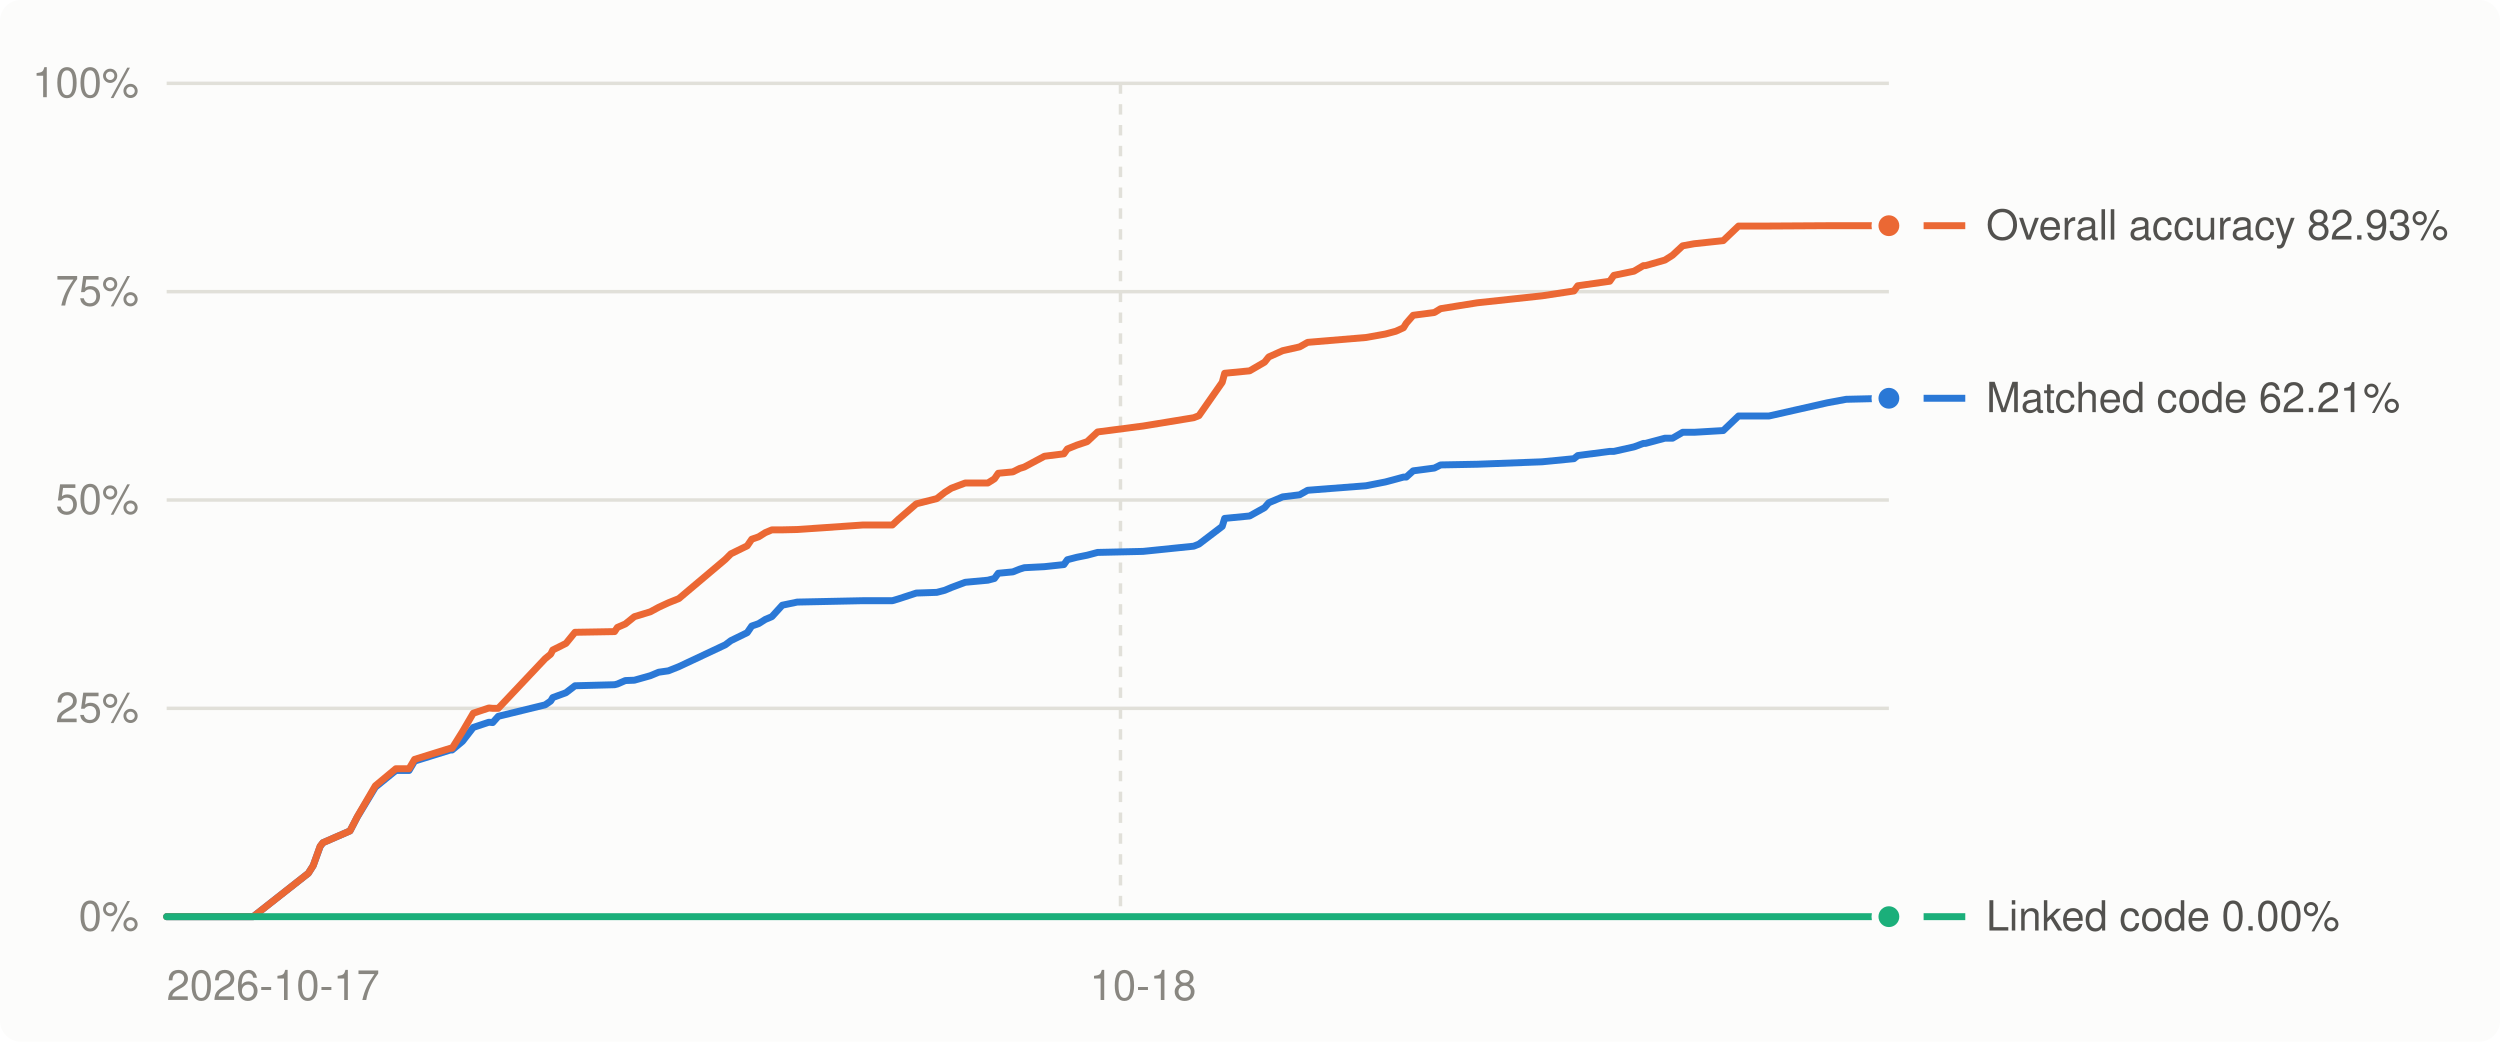
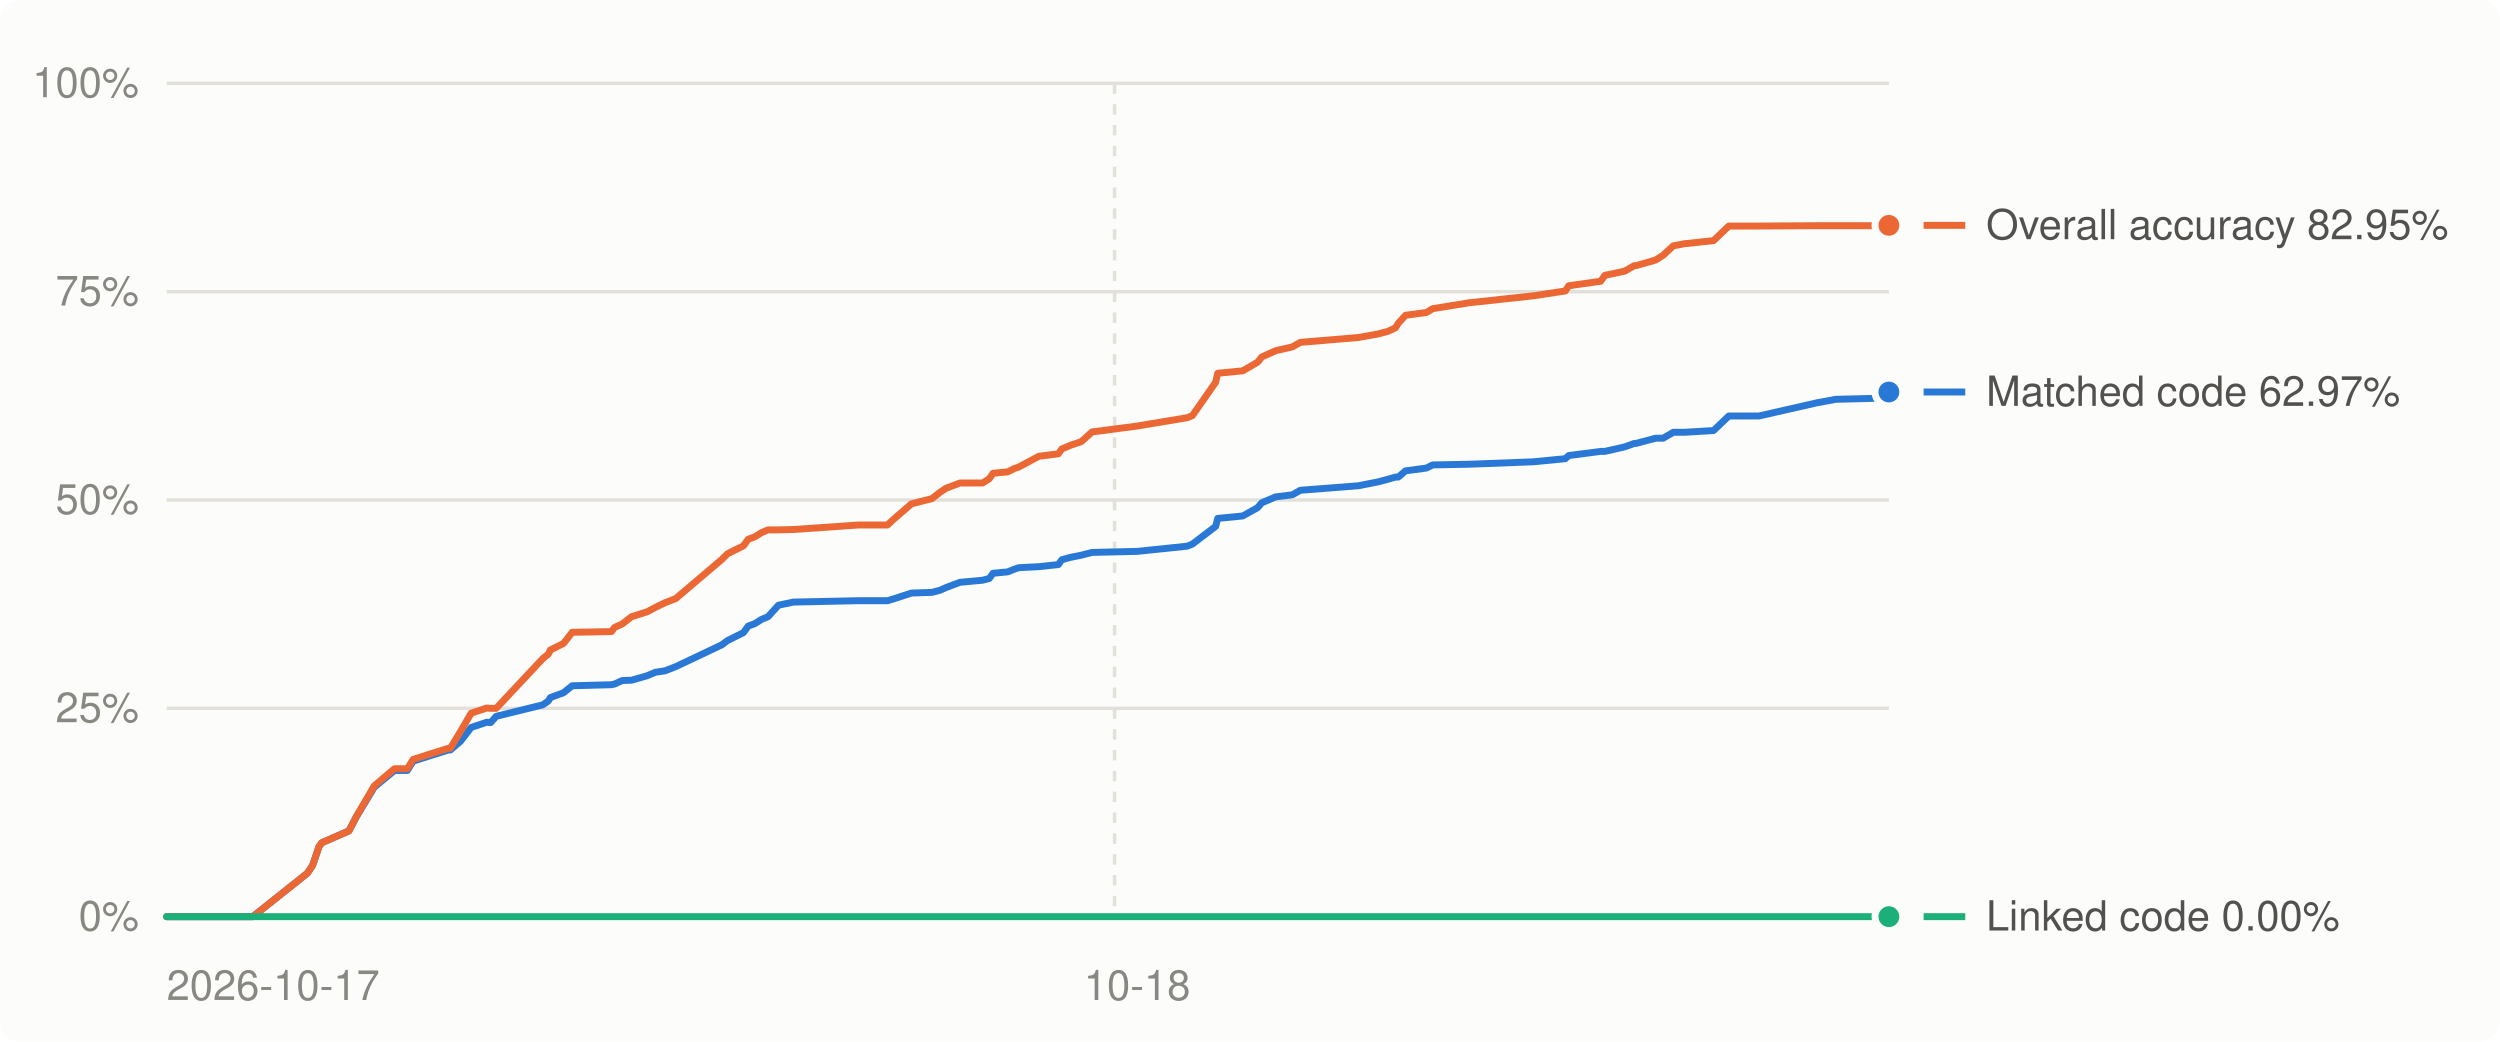
<svg xmlns="http://www.w3.org/2000/svg" viewBox="0 0 720 300" width="720" height="300" role="img" aria-label="Decompilation progress over time">
  <style>
.bg{fill:#fcfcfb}.grid{stroke:#e1e0d9}.muted{fill:#898781}.lbl{fill:#52514e}.ln0{stroke:#2a78d6}.dot0{fill:#2a78d6;stroke:#fcfcfb}.ln1{stroke:#eb6834}.dot1{fill:#eb6834;stroke:#fcfcfb}.ln2{stroke:#1baf7a}.dot2{fill:#1baf7a;stroke:#fcfcfb}
@media (prefers-color-scheme: dark){.bg{fill:#1a1a19}.grid{stroke:#2c2c2a}.muted{fill:#898781}.lbl{fill:#c3c2b7}.ln0{stroke:#3987e5}.dot0{fill:#3987e5;stroke:#1a1a19}.ln1{stroke:#d95926}.dot1{fill:#d95926;stroke:#1a1a19}.ln2{stroke:#199e70}.dot2{fill:#199e70;stroke:#1a1a19}}
text{font:12px -apple-system,BlinkMacSystemFont,'Segoe UI',Helvetica,Arial,sans-serif}
</style>
  <rect class="bg" width="720" height="300" rx="6" />
  <line x1="48" x2="544" y1="264.0" y2="264.0" class="grid" stroke-width="1" />
  <text x="40" y="268.0" class="muted" text-anchor="end">0%</text>
  <line x1="48" x2="544" y1="204.0" y2="204.0" class="grid" stroke-width="1" />
  <text x="40" y="208.0" class="muted" text-anchor="end">25%</text>
  <line x1="48" x2="544" y1="144.0" y2="144.0" class="grid" stroke-width="1" />
  <text x="40" y="148.0" class="muted" text-anchor="end">50%</text>
  <line x1="48" x2="544" y1="84.0" y2="84.0" class="grid" stroke-width="1" />
  <text x="40" y="88.0" class="muted" text-anchor="end">75%</text>
  <line x1="48" x2="544" y1="24.0" y2="24.0" class="grid" stroke-width="1" />
  <text x="40" y="28.0" class="muted" text-anchor="end">100%</text>
-   <line x1="322.7" x2="322.7" y1="24" y2="264" class="grid" stroke-width="1" stroke-dasharray="3 3" />
+   <line x1="321.0" x2="321.0" y1="24" y2="264" class="grid" stroke-width="1" stroke-dasharray="3 3" />
  <text class="muted" x="48.0" y="288" text-anchor="start">2026-10-17</text>
-   <text class="muted" x="329.2" y="288" text-anchor="middle">10-18</text>
-   <polyline points="48.0,264.0 72.9,264.0 88.8,251.5 90.2,249.3 92.2,243.8 93.0,242.7 100.8,239.3 102.9,235.3 108.1,226.7 114.0,221.9 117.8,221.9 119.4,219.2 129.7,216.0 130.2,216.0 133.2,213.5 136.3,209.5 140.8,208.0 141.9,208.1 143.5,206.3 157.0,203.0 158.6,201.9 159.2,200.9 163.0,199.5 165.6,197.5 177.0,197.2 177.8,197.0 180.1,196.0 182.7,195.9 187.3,194.6 189.7,193.6 192.5,193.2 195.5,192.0 208.9,185.7 210.5,184.5 215.2,182.2 216.5,180.3 218.5,179.6 220.4,178.4 222.3,177.6 225.3,174.3 229.6,173.4 248.5,173.0 257.0,173.0 258.7,172.5 263.9,170.8 269.8,170.6 272.1,170.0 274.0,169.2 278.0,167.7 284.5,167.1 286.4,166.6 287.5,165.1 291.7,164.7 293.7,163.9 295.0,163.5 300.8,163.2 306.4,162.6 307.4,161.2 310.1,160.5 313.1,159.9 316.1,159.1 329.2,158.8 343.8,157.3 345.3,156.7 352.0,151.6 352.7,149.3 359.9,148.6 364.2,146.2 365.4,144.8 369.4,143.1 374.3,142.5 376.6,141.2 393.4,139.9 399.0,138.8 402.0,138.0 404.2,137.4 405.0,137.4 407.0,135.6 413.1,134.8 414.9,133.9 425.5,133.7 444.1,133.0 453.3,132.1 454.4,131.2 463.6,130.0 464.8,130.0 470.6,128.7 473.3,127.7 473.9,127.7 479.5,126.2 481.7,126.2 484.6,124.5 487.9,124.5 496.3,124.0 500.7,119.8 509.5,119.8 526.3,116.0 531.7,115.0 544.0,114.7" fill="none" class="ln0" stroke-width="2" stroke-linejoin="round" stroke-linecap="round" />
-   <polyline points="48.0,264.0 72.9,264.0 88.8,251.5 90.2,249.3 92.2,243.7 93.0,242.7 100.8,239.3 102.9,235.2 108.1,226.3 114.0,221.4 117.8,221.4 119.4,218.7 129.7,215.5 130.2,215.5 133.2,210.7 136.3,205.4 140.8,203.9 141.9,204.0 143.5,204.0 157.0,189.7 158.6,188.4 159.2,187.2 163.0,185.3 165.6,182.1 177.0,181.9 177.8,180.7 180.1,179.7 182.7,177.6 187.3,176.2 189.7,174.9 192.5,173.6 195.5,172.4 208.9,161.1 210.5,159.5 215.2,157.2 216.5,155.3 218.5,154.6 220.4,153.4 222.3,152.6 225.3,152.6 229.6,152.5 248.5,151.2 257.0,151.2 258.7,149.6 263.9,145.1 269.8,143.6 272.1,141.8 274.0,140.6 278.0,139.1 284.5,139.1 286.4,137.9 287.5,136.3 291.7,135.9 293.7,134.9 295.0,134.5 300.8,131.4 306.4,130.7 307.4,129.3 310.1,128.2 313.1,127.2 316.1,124.4 329.2,122.7 343.8,120.3 345.3,119.7 352.0,110.1 352.7,107.5 359.9,106.8 364.2,104.3 365.4,102.8 369.4,101.0 374.3,99.9 376.6,98.6 393.4,97.2 399.0,96.2 402.0,95.4 404.2,94.4 405.0,93.1 407.0,90.8 413.1,90.0 414.9,88.9 425.5,87.2 444.1,85.2 453.3,83.8 454.4,82.3 463.6,81.0 464.8,79.3 470.6,78.1 473.3,76.5 473.9,76.5 479.5,74.9 481.7,73.5 484.6,70.8 487.9,70.2 496.3,69.3 500.7,65.1 509.5,65.1 526.3,65.0 531.7,65.0 544.0,65.0" fill="none" class="ln1" stroke-width="2" stroke-linejoin="round" stroke-linecap="round" />
-   <polyline points="48.0,264.0 72.9,264.0 88.8,264.0 90.2,264.0 92.2,264.0 93.0,264.0 100.8,264.0 102.9,264.0 108.1,264.0 114.0,264.0 117.8,264.0 119.4,264.0 129.7,264.0 130.2,264.0 133.2,264.0 136.3,264.0 140.8,264.0 141.9,264.0 143.5,264.0 157.0,264.0 158.6,264.0 159.2,264.0 163.0,264.0 165.6,264.0 177.0,264.0 177.8,264.0 180.1,264.0 182.7,264.0 187.3,264.0 189.7,264.0 192.5,264.0 195.5,264.0 208.9,264.0 210.5,264.0 215.2,264.0 216.5,264.0 218.5,264.0 220.4,264.0 222.3,264.0 225.3,264.0 229.6,264.0 248.5,264.0 257.0,264.0 258.7,264.0 263.9,264.0 269.8,264.0 272.1,264.0 274.0,264.0 278.0,264.0 284.5,264.0 286.4,264.0 287.5,264.0 291.7,264.0 293.7,264.0 295.0,264.0 300.8,264.0 306.4,264.0 307.4,264.0 310.1,264.0 313.1,264.0 316.1,264.0 329.2,264.0 343.8,264.0 345.3,264.0 352.0,264.0 352.7,264.0 359.9,264.0 364.2,264.0 365.4,264.0 369.4,264.0 374.3,264.0 376.6,264.0 393.4,264.0 399.0,264.0 402.0,264.0 404.2,264.0 405.0,264.0 407.0,264.0 413.1,264.0 414.9,264.0 425.5,264.0 444.1,264.0 453.3,264.0 454.4,264.0 463.6,264.0 464.8,264.0 470.6,264.0 473.3,264.0 473.9,264.0 479.5,264.0 481.7,264.0 484.6,264.0 487.9,264.0 496.3,264.0 500.7,264.0 509.5,264.0 526.3,264.0 531.7,264.0 544.0,264.0" fill="none" class="ln2" stroke-width="2" stroke-linejoin="round" stroke-linecap="round" />
-   <circle cx="544.0" cy="114.7" r="4" class="dot0" stroke-width="2" />
-   <circle cx="544.0" cy="65.0" r="4" class="dot1" stroke-width="2" />
+   <text class="muted" x="327.5" y="288" text-anchor="middle">10-18</text>
+   <polyline points="48.0,264.0 72.8,264.0 88.5,251.5 90.0,249.3 91.9,243.8 92.7,242.7 100.5,239.3 102.6,235.3 107.8,226.7 113.6,221.9 117.3,221.9 119.0,219.2 129.1,216.0 129.7,216.0 132.6,213.5 135.7,209.5 140.2,208.0 141.3,208.1 142.9,206.3 156.3,203.0 157.9,201.9 158.5,200.9 162.3,199.5 164.8,197.5 176.1,197.2 177.0,197.0 179.2,196.0 181.9,195.9 186.4,194.6 188.8,193.6 191.5,193.2 194.6,192.0 207.9,185.7 209.5,184.5 214.1,182.2 215.5,180.3 217.4,179.6 219.3,178.4 221.2,177.6 224.2,174.3 228.5,173.4 247.2,173.0 255.6,173.0 257.3,172.5 262.5,170.8 268.4,170.6 270.7,170.0 272.5,169.2 276.5,167.7 283.0,167.1 284.9,166.6 286.0,165.1 290.2,164.7 292.2,163.9 293.4,163.5 299.2,163.2 304.8,162.6 305.8,161.2 308.4,160.5 311.4,159.9 314.5,159.1 327.5,158.8 341.9,157.3 343.4,156.7 350.1,151.6 350.7,149.3 357.9,148.6 362.2,146.2 363.4,144.8 367.4,143.1 372.2,142.5 374.5,141.2 391.2,139.9 396.8,138.8 399.8,138.0 401.9,137.4 402.7,137.4 404.8,135.6 410.8,134.8 412.6,133.9 423.1,133.7 441.6,133.0 450.8,132.1 451.8,131.2 461.0,130.0 462.2,130.0 467.9,128.7 470.7,127.7 471.2,127.7 476.8,126.2 479.0,126.2 481.9,124.5 485.1,124.5 493.5,124.0 497.9,119.8 506.6,119.8 523.3,116.0 528.7,115.0 540.9,114.7 544.0,112.9" fill="none" class="ln0" stroke-width="2" stroke-linejoin="round" stroke-linecap="round" />
+   <polyline points="48.0,264.0 72.8,264.0 88.5,251.5 90.0,249.3 91.9,243.7 92.7,242.7 100.5,239.3 102.6,235.2 107.8,226.3 113.6,221.4 117.3,221.4 119.0,218.7 129.1,215.5 129.7,215.5 132.6,210.7 135.7,205.4 140.2,203.9 141.3,204.0 142.9,204.0 156.3,189.7 157.9,188.4 158.5,187.2 162.3,185.3 164.8,182.1 176.1,181.9 177.0,180.7 179.2,179.7 181.9,177.6 186.4,176.2 188.8,174.9 191.5,173.6 194.6,172.4 207.9,161.1 209.5,159.5 214.1,157.2 215.5,155.3 217.4,154.6 219.3,153.4 221.2,152.6 224.2,152.6 228.5,152.5 247.2,151.2 255.6,151.2 257.3,149.6 262.5,145.1 268.4,143.6 270.7,141.8 272.5,140.6 276.5,139.1 283.0,139.1 284.9,137.9 286.0,136.3 290.2,135.9 292.2,134.9 293.4,134.5 299.2,131.4 304.8,130.7 305.8,129.3 308.4,128.2 311.4,127.2 314.5,124.4 327.5,122.7 341.9,120.3 343.4,119.7 350.1,110.1 350.7,107.5 357.9,106.8 362.2,104.3 363.4,102.8 367.4,101.0 372.2,99.9 374.5,98.6 391.2,97.2 396.8,96.2 399.8,95.4 401.9,94.4 402.7,93.1 404.8,90.8 410.8,90.0 412.6,88.9 423.1,87.2 441.6,85.2 450.8,83.8 451.8,82.3 461.0,81.0 462.2,79.3 467.9,78.1 470.7,76.5 471.2,76.5 476.8,74.9 479.0,73.5 481.9,70.8 485.1,70.2 493.5,69.3 497.9,65.1 506.6,65.1 523.3,65.0 528.7,65.0 540.9,65.0 544.0,64.9" fill="none" class="ln1" stroke-width="2" stroke-linejoin="round" stroke-linecap="round" />
+   <polyline points="48.0,264.0 72.8,264.0 88.5,264.0 90.0,264.0 91.9,264.0 92.7,264.0 100.5,264.0 102.6,264.0 107.8,264.0 113.6,264.0 117.3,264.0 119.0,264.0 129.1,264.0 129.7,264.0 132.6,264.0 135.7,264.0 140.2,264.0 141.3,264.0 142.9,264.0 156.3,264.0 157.9,264.0 158.5,264.0 162.3,264.0 164.8,264.0 176.1,264.0 177.0,264.0 179.2,264.0 181.9,264.0 186.4,264.0 188.8,264.0 191.5,264.0 194.6,264.0 207.9,264.0 209.5,264.0 214.1,264.0 215.5,264.0 217.4,264.0 219.3,264.0 221.2,264.0 224.2,264.0 228.5,264.0 247.2,264.0 255.6,264.0 257.3,264.0 262.5,264.0 268.4,264.0 270.7,264.0 272.5,264.0 276.5,264.0 283.0,264.0 284.9,264.0 286.0,264.0 290.2,264.0 292.2,264.0 293.4,264.0 299.2,264.0 304.8,264.0 305.8,264.0 308.4,264.0 311.4,264.0 314.5,264.0 327.5,264.0 341.9,264.0 343.4,264.0 350.1,264.0 350.7,264.0 357.9,264.0 362.2,264.0 363.4,264.0 367.4,264.0 372.2,264.0 374.5,264.0 391.2,264.0 396.8,264.0 399.8,264.0 401.9,264.0 402.7,264.0 404.8,264.0 410.8,264.0 412.6,264.0 423.1,264.0 441.6,264.0 450.8,264.0 451.8,264.0 461.0,264.0 462.2,264.0 467.9,264.0 470.7,264.0 471.2,264.0 476.8,264.0 479.0,264.0 481.9,264.0 485.1,264.0 493.5,264.0 497.9,264.0 506.6,264.0 523.3,264.0 528.7,264.0 540.9,264.0 544.0,264.0" fill="none" class="ln2" stroke-width="2" stroke-linejoin="round" stroke-linecap="round" />
+   <circle cx="544.0" cy="112.9" r="4" class="dot0" stroke-width="2" />
+   <circle cx="544.0" cy="64.9" r="4" class="dot1" stroke-width="2" />
  <circle cx="544.0" cy="264.0" r="4" class="dot2" stroke-width="2" />
  <line x1="554" x2="566" y1="264.0" y2="264.0" class="ln2" stroke-width="2" />
  <text class="lbl" x="572" y="268.0">Linked code 0.00%</text>
-   <line x1="554" x2="566" y1="114.7" y2="114.7" class="ln0" stroke-width="2" />
-   <text class="lbl" x="572" y="118.7">Matched code 62.21%</text>
-   <line x1="554" x2="566" y1="65.0" y2="65.0" class="ln1" stroke-width="2" />
-   <text class="lbl" x="572" y="69.0">Overall accuracy 82.93%</text>
+   <line x1="554" x2="566" y1="112.9" y2="112.9" class="ln0" stroke-width="2" />
+   <text class="lbl" x="572" y="116.9">Matched code 62.97%</text>
+   <line x1="554" x2="566" y1="64.9" y2="64.9" class="ln1" stroke-width="2" />
+   <text class="lbl" x="572" y="68.9">Overall accuracy 82.95%</text>
</svg>
